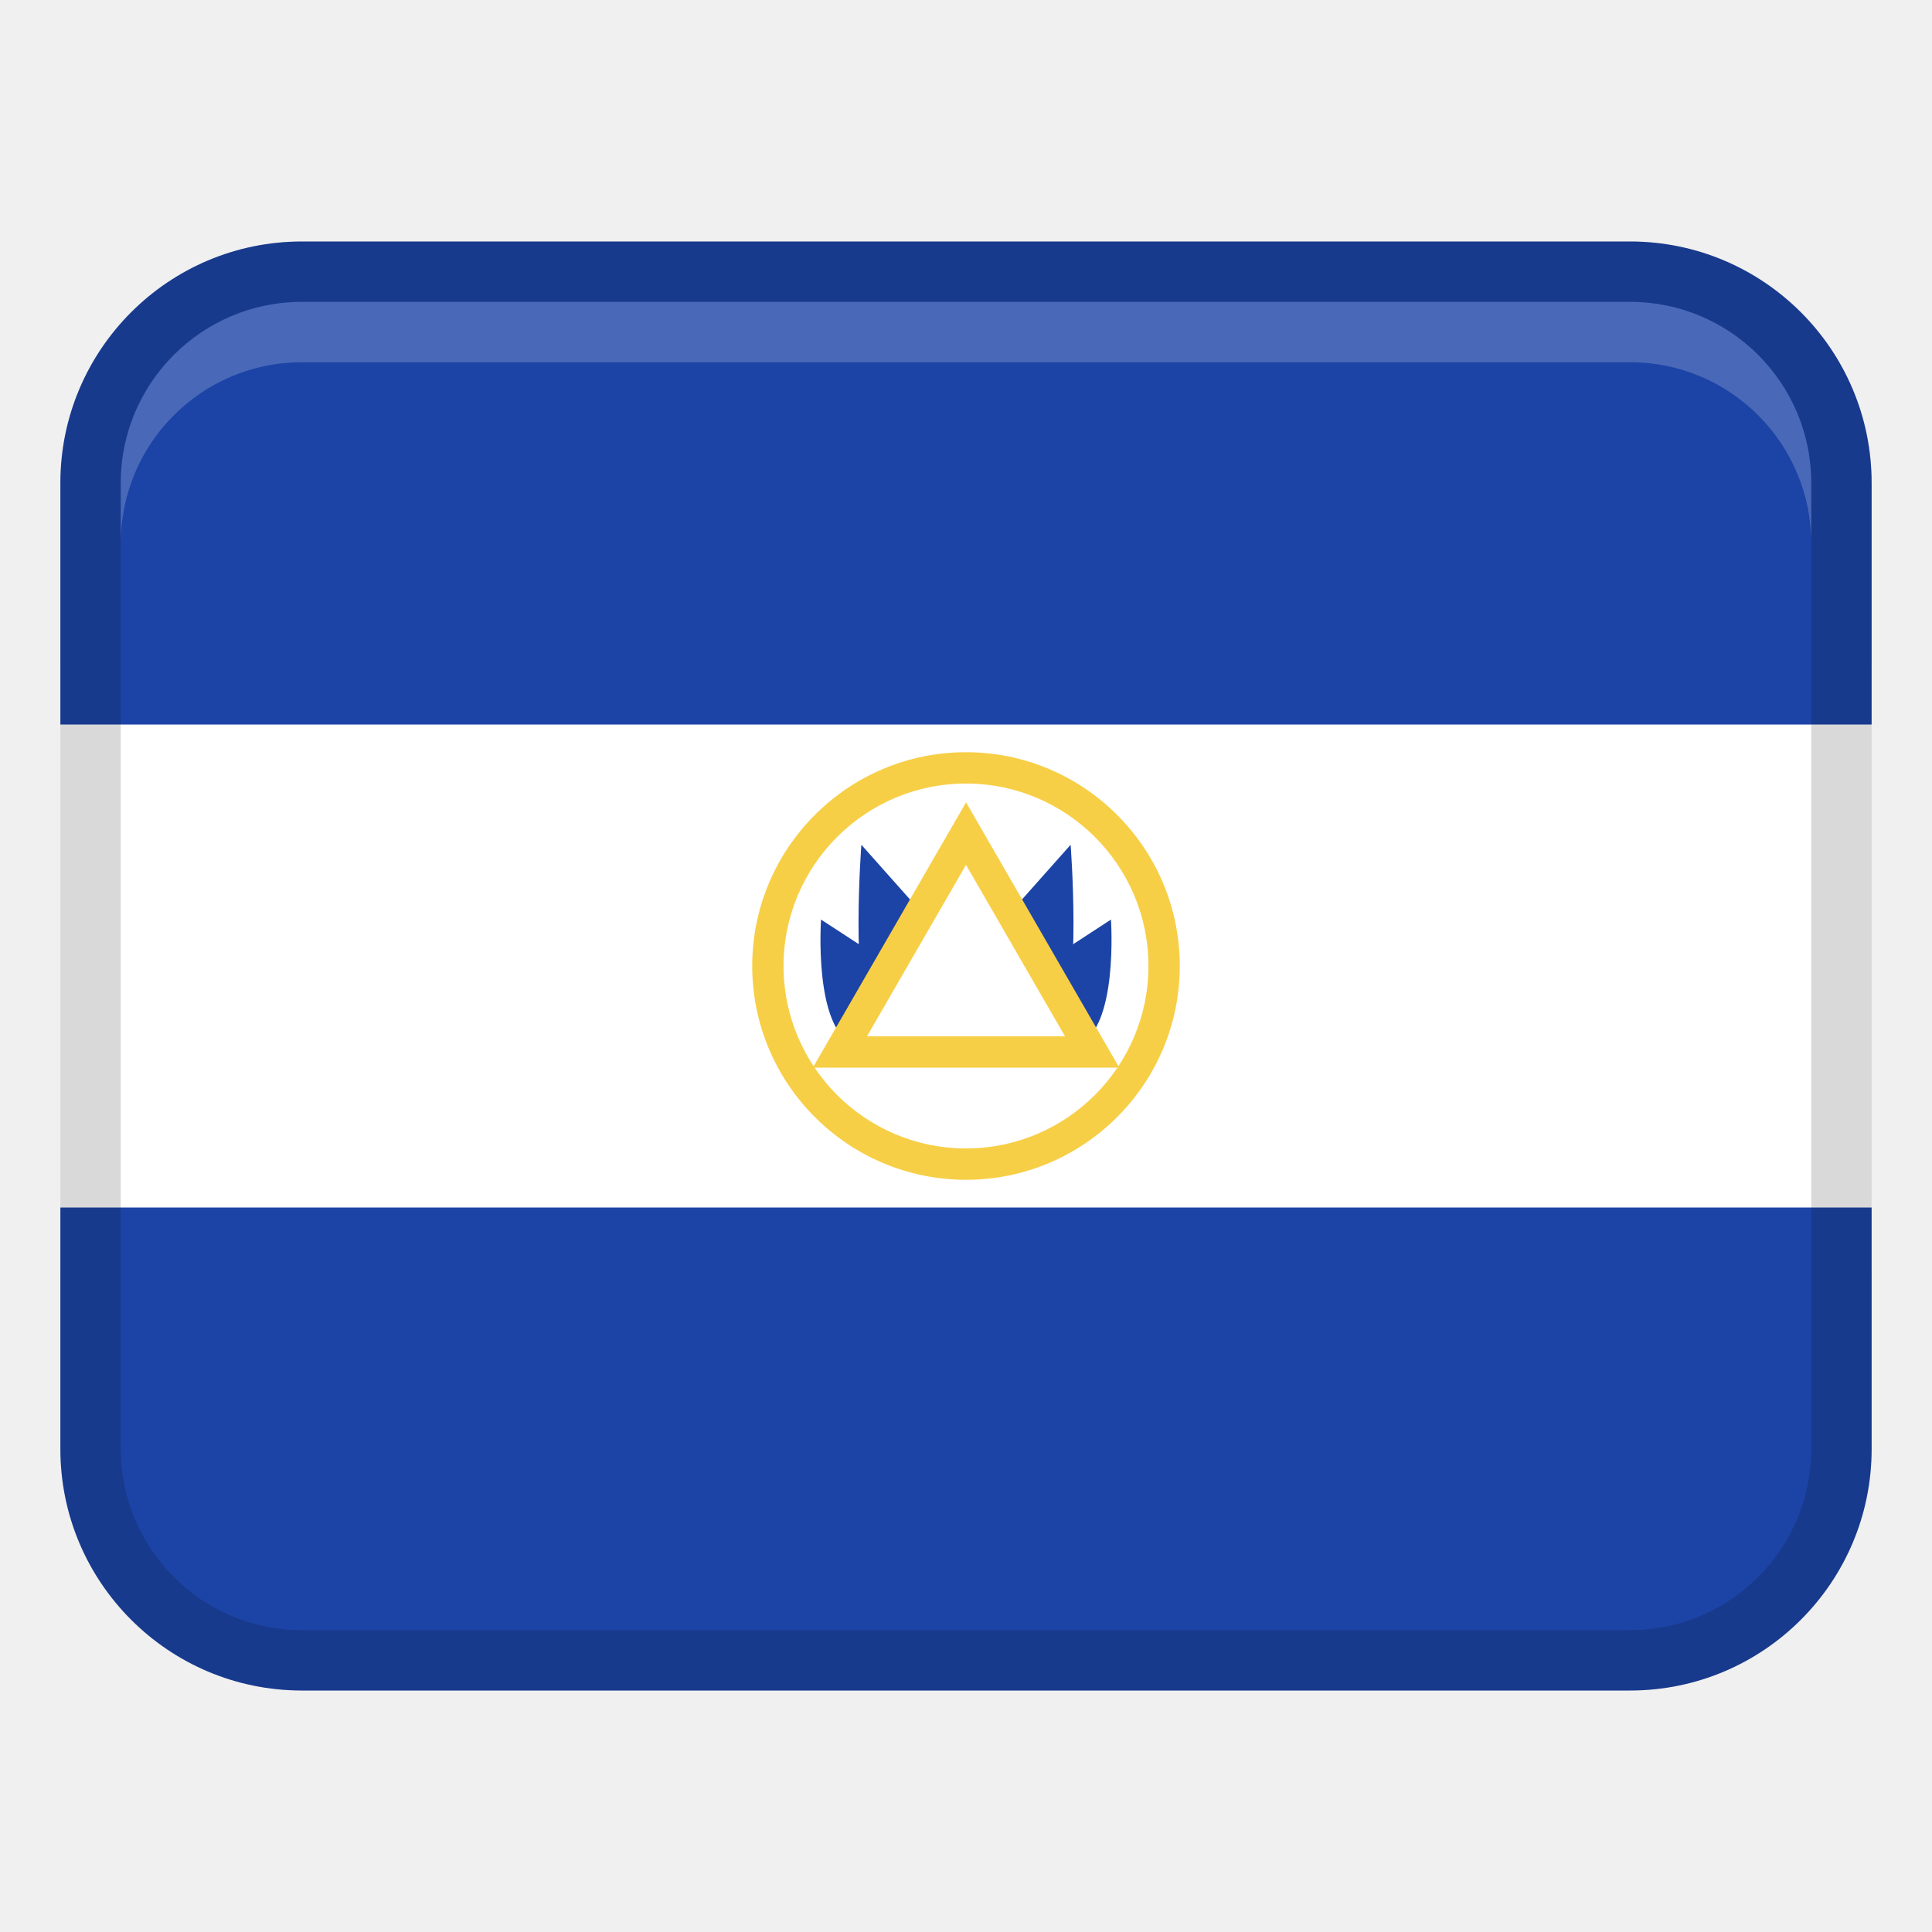
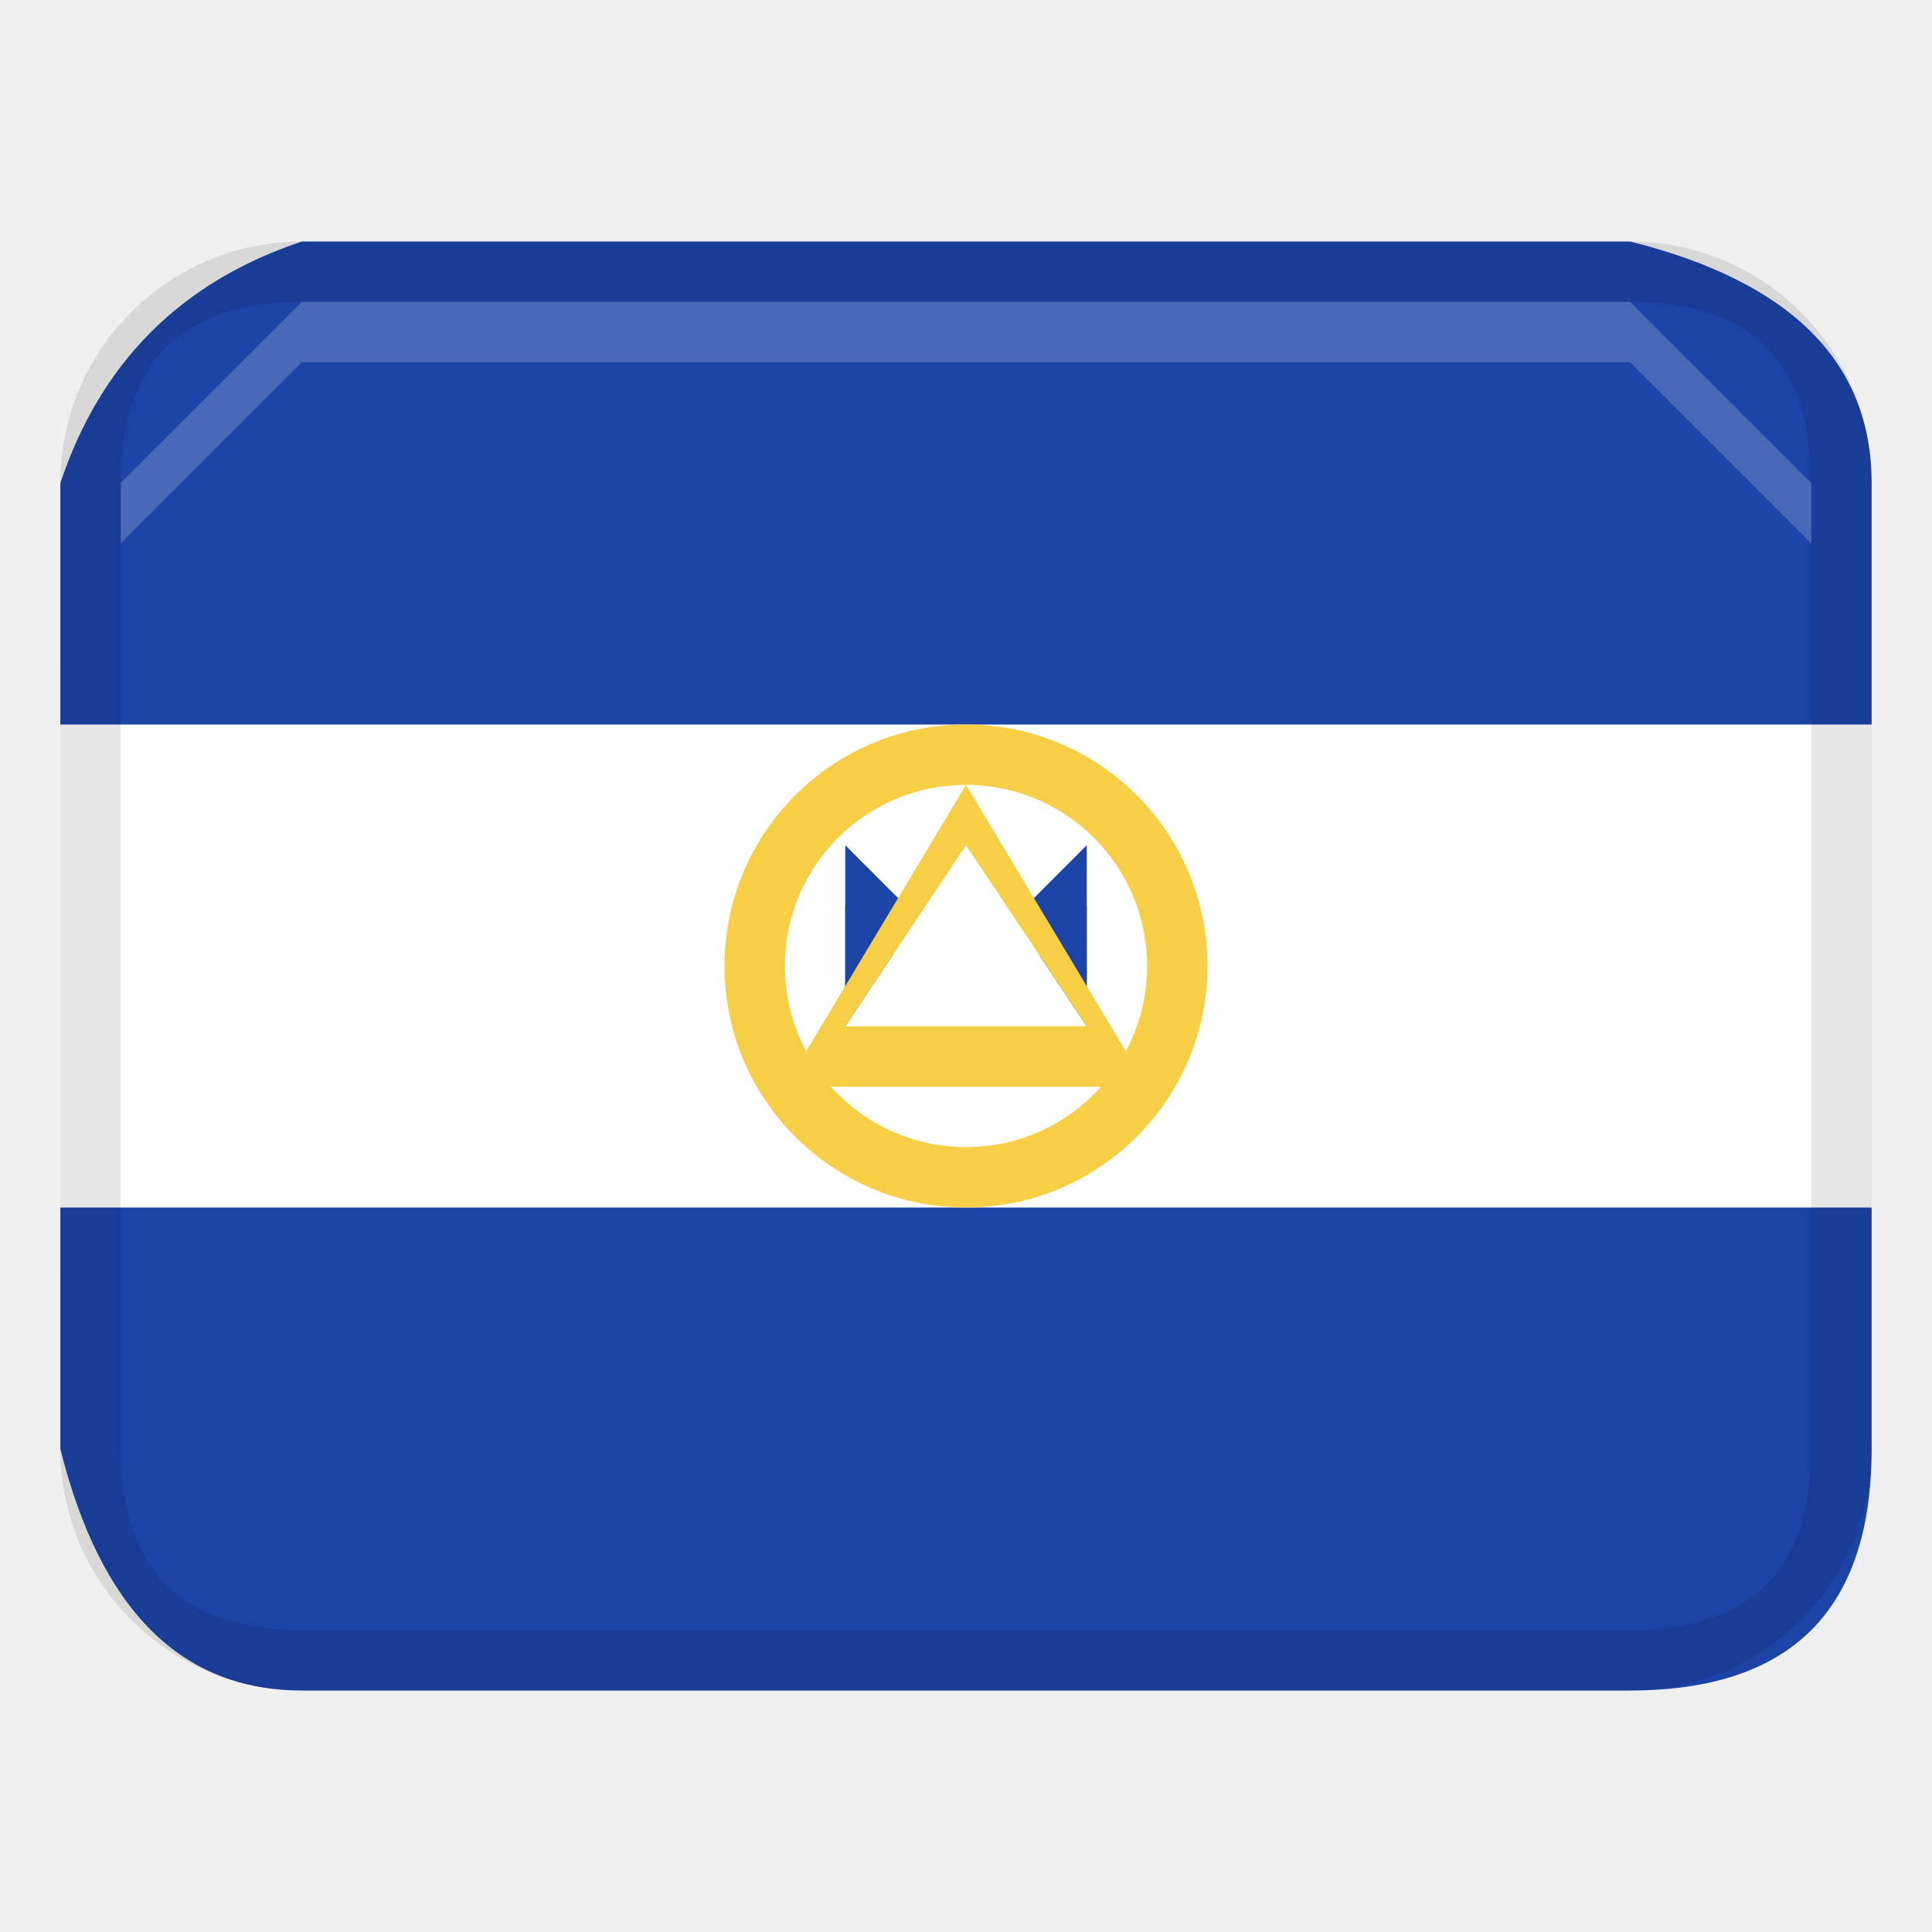
- <svg xmlns="http://www.w3.org/2000/svg" width="32" height="32" viewBox="0 0 32 32">
+ <svg xmlns="http://www.w3.org/2000/svg" width="32" height="32">
  <path fill="#fff" d="M1 11h30v10H1z" />
-   <path fill="#1c44a6" d="M5 4h22c2.208 0 4 1.792 4 4v4H1V8c0-2.208 1.792-4 4-4m22 24H5c-2.208 0-4-1.792-4-4v-4h30v4c0 2.208-1.792 4-4 4" />
-   <path d="M27 4H5a4 4 0 0 0-4 4v16a4 4 0 0 0 4 4h22a4 4 0 0 0 4-4V8a4 4 0 0 0-4-4m3 20c0 1.654-1.346 3-3 3H5c-1.654 0-3-1.346-3-3V8c0-1.654 1.346-3 3-3h22c1.654 0 3 1.346 3 3z" opacity=".15" />
-   <path fill="#1c44a6" d="m15.429 15.299-1.162-1.307s-.184 2.401.174 2.982z" />
-   <path fill="#1c44a6" d="m15.129 16.228-1.53-.997s-.126 1.801.542 2.072zm1.442-.929 1.162-1.307s.184 2.401-.174 2.982z" />
-   <path fill="#1c44a6" d="m16.871 16.228 1.53-.997s.126 1.801-.542 2.072z" />
-   <path fill="#f7cf46" d="M16 19.541c-1.953 0-3.541-1.588-3.541-3.541s1.588-3.541 3.541-3.541 3.541 1.588 3.541 3.541-1.588 3.541-3.541 3.541m0-6.563c-1.667 0-3.022 1.356-3.022 3.022s1.356 3.022 3.022 3.022 3.022-1.356 3.022-3.022-1.356-3.022-3.022-3.022" />
-   <path fill="#fff" d="m16 13.806-2.089 3.618h4.178z" />
-   <path fill="#f7cf46" d="M18.538 17.684h-5.075l2.538-4.395 2.538 4.395Zm-4.178-.519h3.28L16 14.325z" />
-   <path fill="#fff" d="M27 5H5a3 3 0 0 0-3 3v1a3 3 0 0 1 3-3h22a3 3 0 0 1 3 3V8a3 3 0 0 0-3-3" opacity=".2" />
+   <path fill="#1c44a6" d="M5 4h22q4 1 4 4v4H1V8q1-3 4-4m22 24H5q-3 0-4-4v-4h30v4q0 4-4 4" />
+   <path d="M27 4H5a4 4 0 0 0-4 4v16a4 4 0 0 0 4 4h22a4 4 0 0 0 4-4V8a4 4 0 0 0-4-4m3 20q0 3-3 3H5q-3 0-3-3V8q0-3 3-3h22q3 0 3 3z" opacity=".1" />
+   <path fill="#1c44a6" d="m15 15-1-1v3z" />
+   <path fill="#1c44a6" d="m15 16-1-1v2zm2-1 1-1v3z" />
+   <path fill="#1c44a6" d="m17 16 1-1v2z" />
+   <path fill="#f7cf46" d="M16 20a4 4 0 1 1 0-8 4 4 0 0 1 0 8m0-7a3 3 0 1 0 0 6 3 3 0 0 0 0-6" />
+   <path fill="#fff" d="m16 14-2 3h4z" />
+   <path fill="#f7cf46" d="M19 18h-6l3-5zm-5-1h4l-2-3z" />
+   <path fill="#fff" d="M27 5H5L2 8v1l3-3h22l3 3V8z" opacity=".2" />
</svg>
